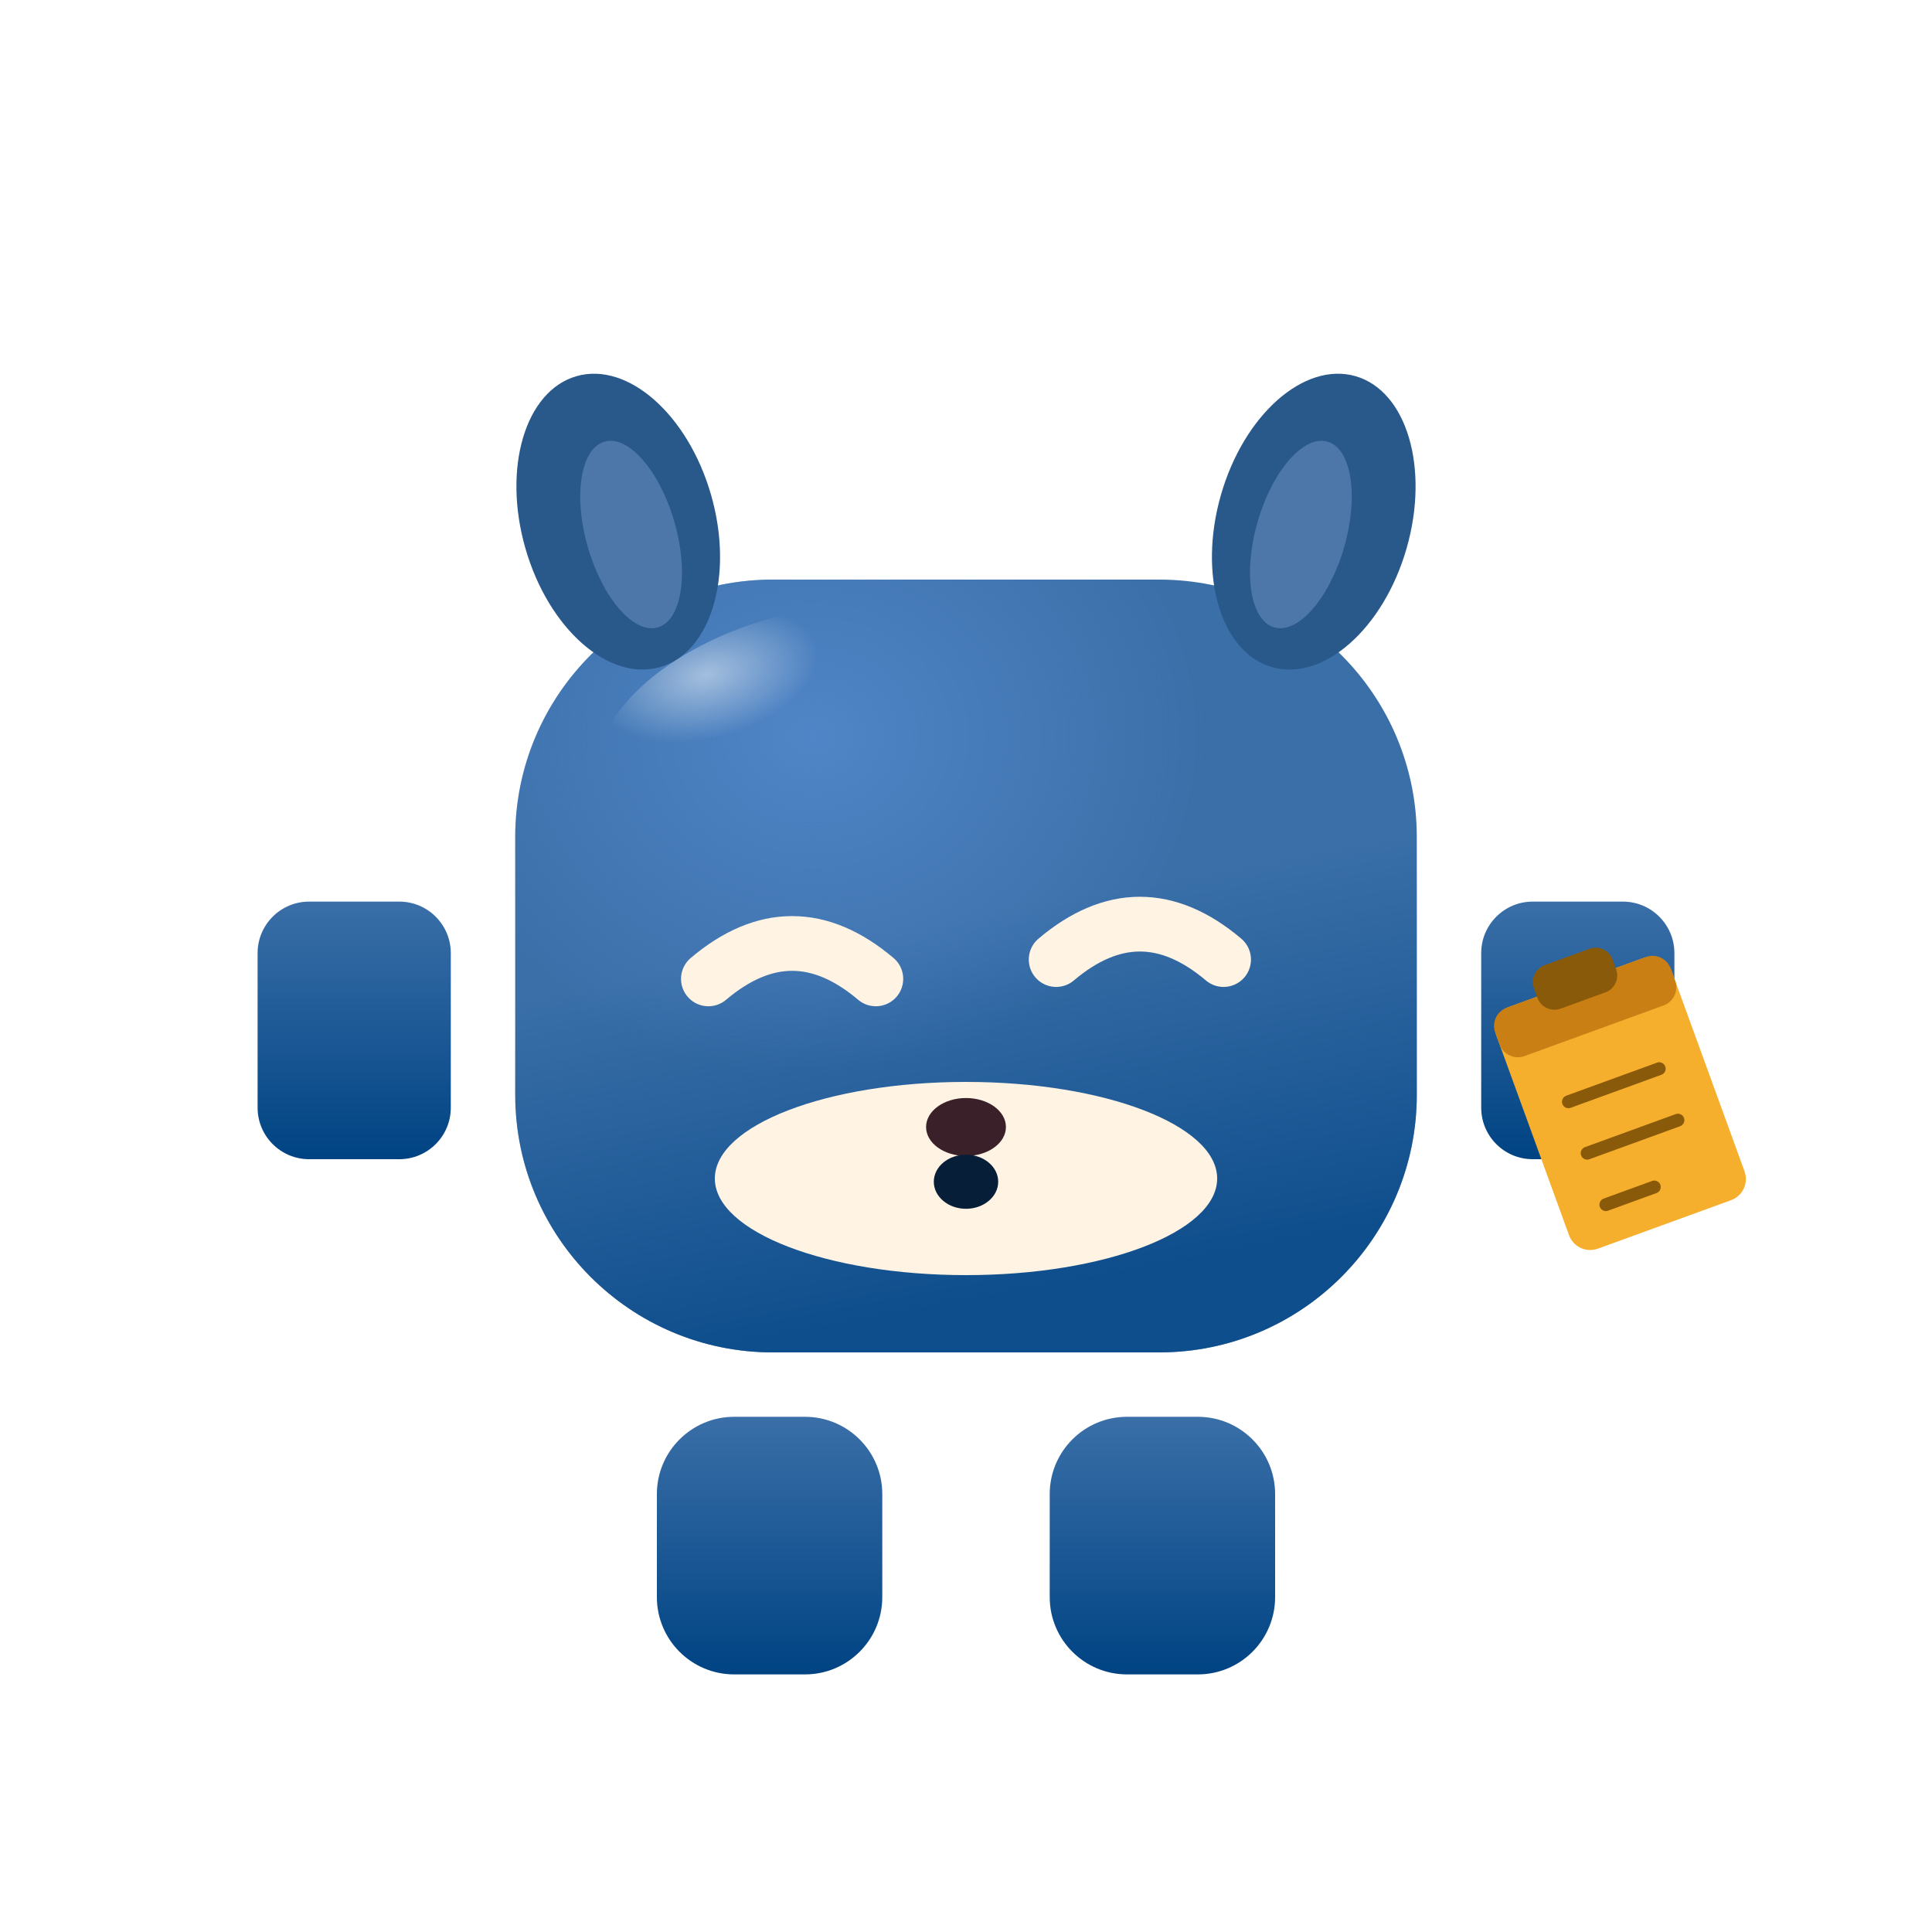
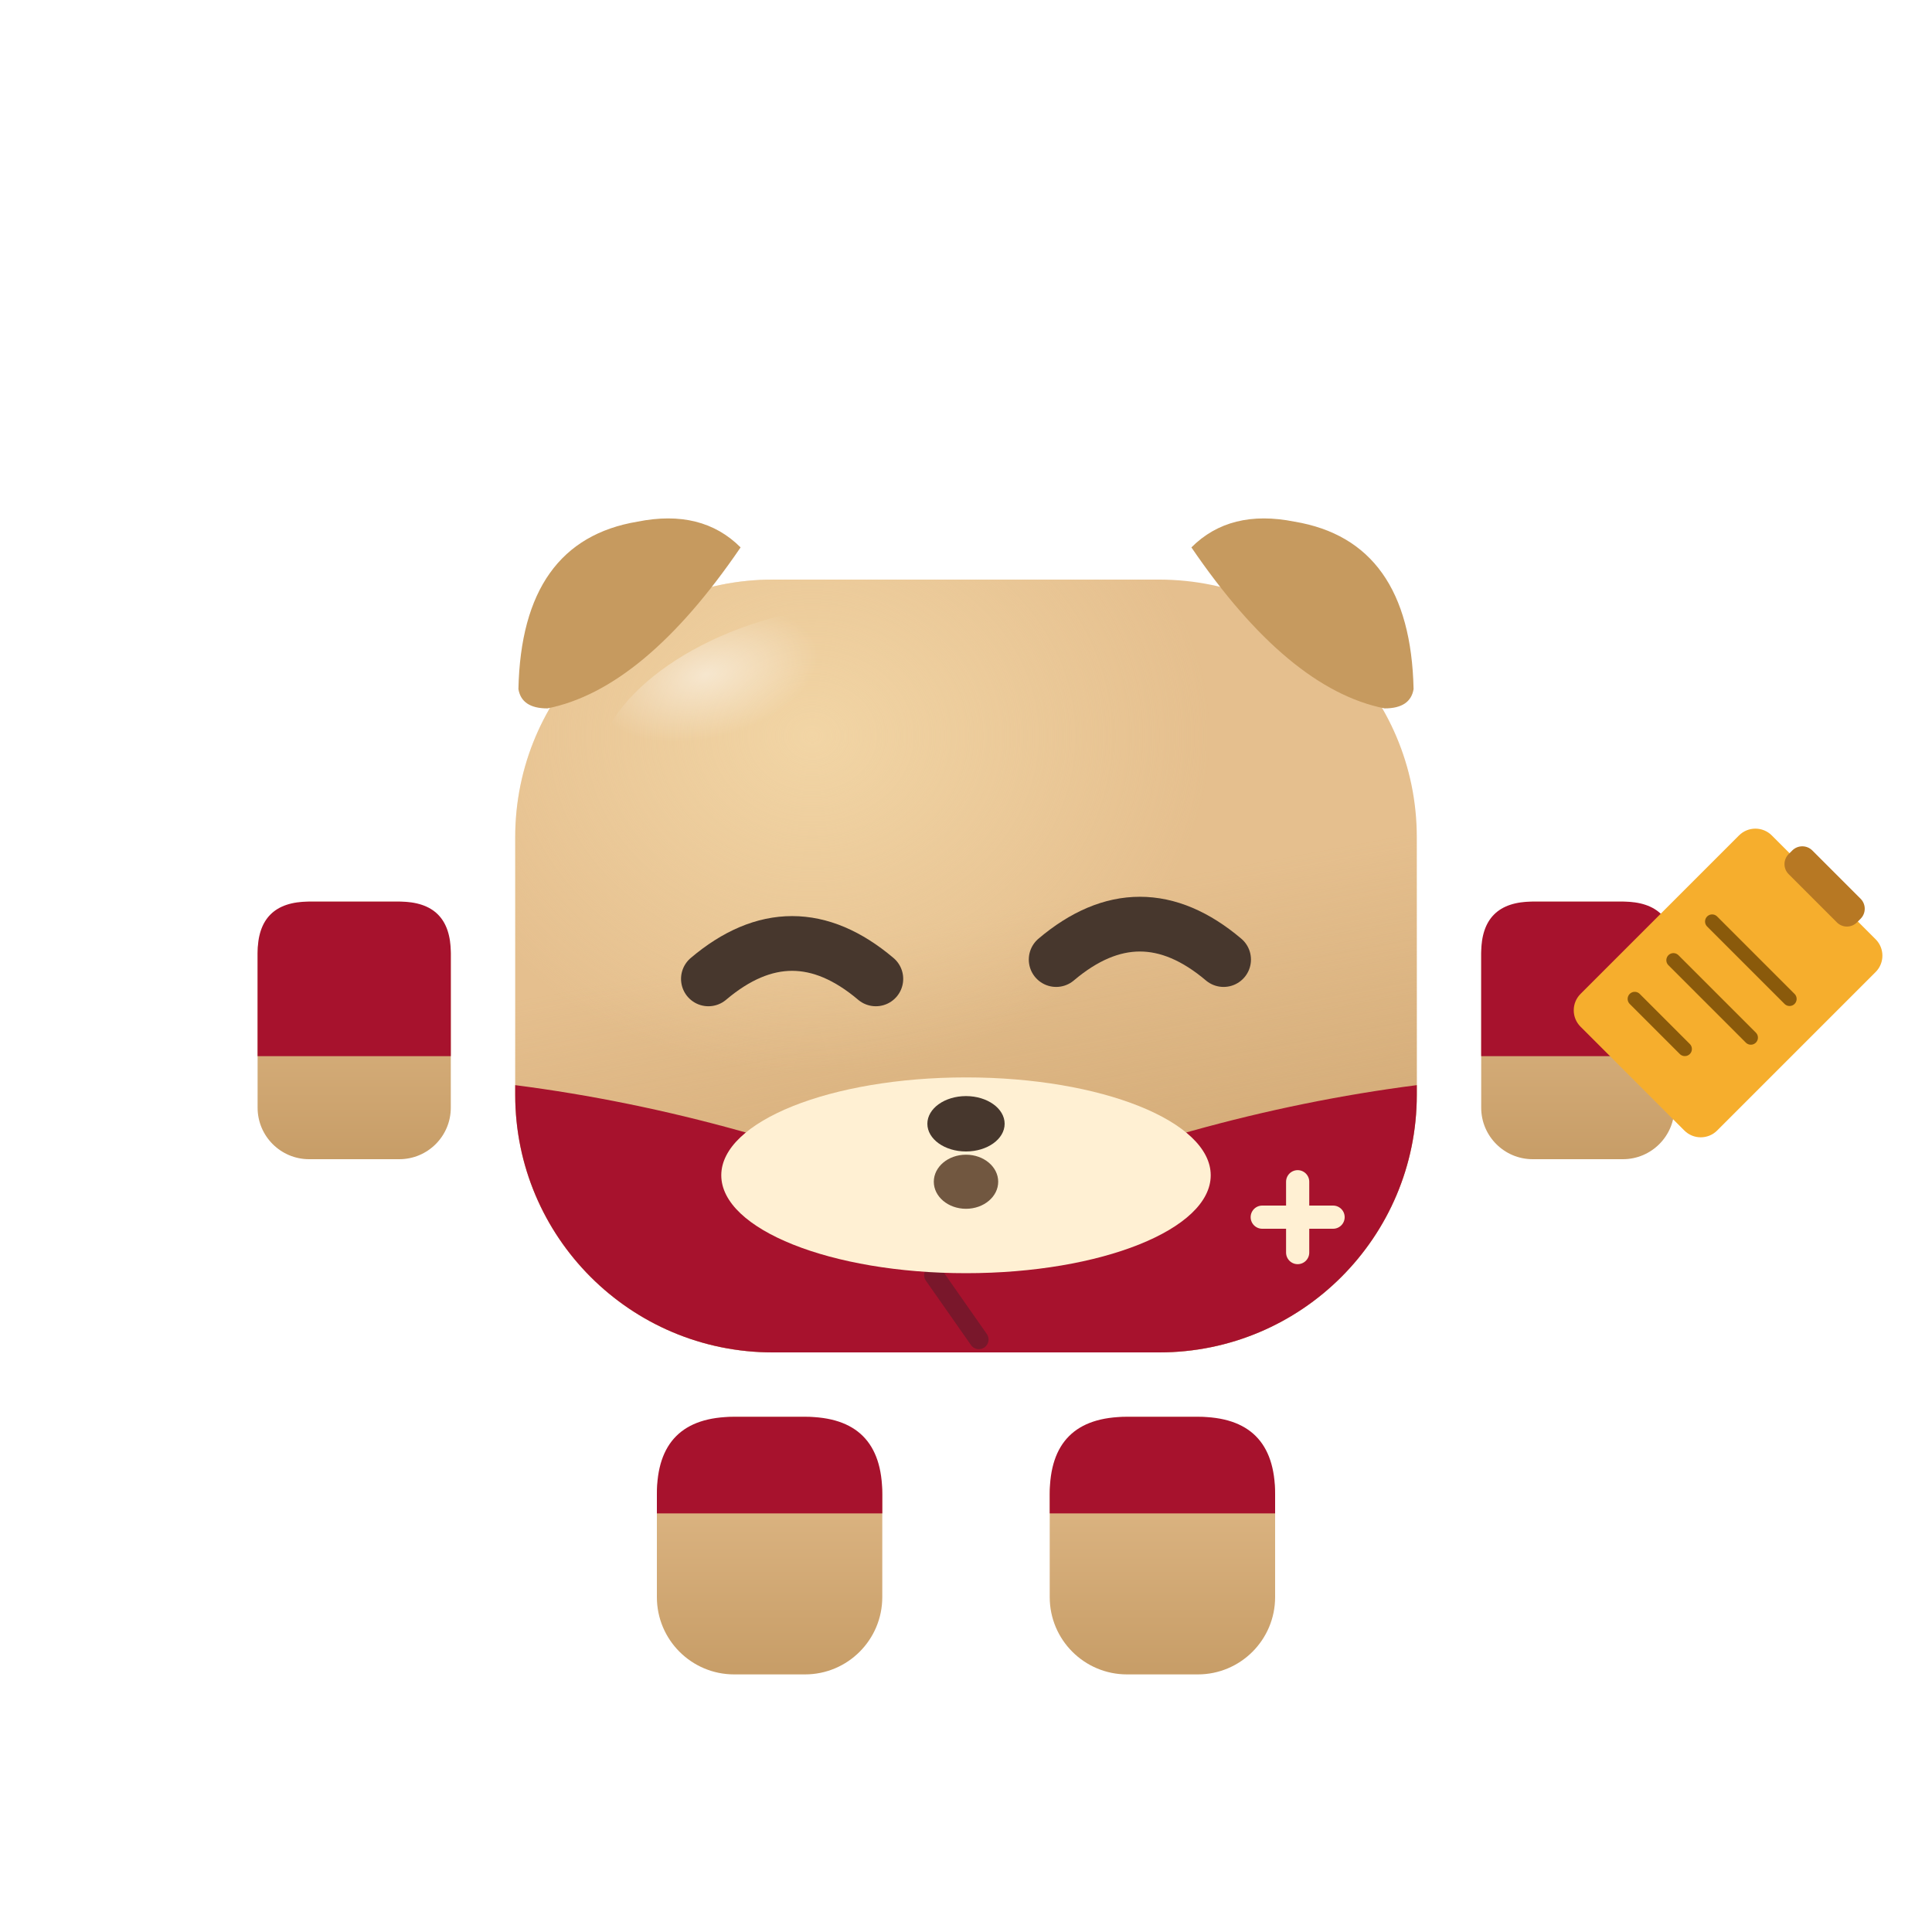
<svg xmlns="http://www.w3.org/2000/svg" viewBox="-3 -5 30 30">
  <defs>
    <radialGradient id="cvm-hi" cx="33%" cy="20%" r="80%">
-       <stop offset="0%" stop-color="#5489CC" stop-opacity="0.85" />
-       <stop offset="55%" stop-color="#5489CC" stop-opacity="0" />
+       <stop offset="0%" stop-color="#F4D9A9" stop-opacity="0.85" />
+       <stop offset="55%" stop-color="#F4D9A9" stop-opacity="0" />
    </radialGradient>
    <linearGradient id="cvm-lo" x1="0" y1="0" x2="0.22" y2="1">
-       <stop offset="52%" stop-color="#004383" stop-opacity="0" />
-       <stop offset="100%" stop-color="#004383" stop-opacity="0.75" />
+       <stop offset="52%" stop-color="#C79D67" stop-opacity="0" />
+       <stop offset="100%" stop-color="#C79D67" stop-opacity="0.75" />
    </linearGradient>
    <linearGradient id="cvm-limb" x1="0" y1="0" x2="0" y2="1">
-       <stop offset="0%" stop-color="#3A6FA8" />
-       <stop offset="100%" stop-color="#004383" />
+       <stop offset="0%" stop-color="#E5BF8E" />
+       <stop offset="100%" stop-color="#C79D67" />
    </linearGradient>
    <radialGradient id="cvm-spec" cx="30%" cy="16%" r="26%">
      <stop offset="0%" stop-color="#ffffff" stop-opacity="0.5" />
      <stop offset="100%" stop-color="#ffffff" stop-opacity="0" />
    </radialGradient>
  </defs>
  <g id="rig-root">
    <g id="rig-arm-left" data-pivot="2.5 9">
      <path d="M1.8 9 L3.2 9 A0.8 0.8 0 0 1 4 9.8 L4 12.2 A0.8 0.8 0 0 1 3.2 13 L1.8 13 A0.8 0.8 0 0 1 1 12.2 L1 9.8 A0.8 0.8 0 0 1 1.8 9 Z" fill="url(#cvm-limb)" />
+       <path id="scrub-sleeve-left" d="M1 11.4 V9.8 Q1 9 1.8 9 H3.2 Q4 9 4 9.8 V11.4 Z" fill="#A7122D" />
    </g>
    <g id="rig-arm-right" data-pivot="21.5 9">
      <path d="M20.8 9 L22.2 9 A0.8 0.8 0 0 1 23 9.8 L23 12.2 A0.8 0.8 0 0 1 22.2 13 L20.8 13 A0.8 0.8 0 0 1 20 12.2 L20 9.8 A0.8 0.8 0 0 1 20.8 9 Z" fill="url(#cvm-limb)" />
+       <path id="scrub-sleeve-right" d="M20 11.4 V9.8 Q20 9 20.8 9 H22.2 Q23 9 23 9.8 V11.4 Z" fill="#A7122D" />
      <g id="slot-item">
-         <g transform="rotate(-20 21.5 12.8)">
-           <rect x="20.9" y="10.4" width="2.9" height="4.0" rx="0.35" fill="#F6AE2D" />
-           <rect x="20.9" y="10.4" width="2.9" height="0.8" rx="0.3" fill="#C97F14" />
-           <rect x="21.7" y="9.98" width="1.3" height="0.72" rx="0.28" fill="#8A5A0B" />
-           <path d="M21.6 12.1 H23.1 M21.6 12.95 H23.1 M21.6 13.8 H22.4" stroke="#8A5A0B" stroke-width="0.2" stroke-linecap="round" />
+         <g id="clipboard-board" transform="rotate(45 21.5 10.9)">
+           <rect x="21.2" y="6.7" width="3" height="4.2" rx="0.36" fill="#F6AE2D" />
+           <rect x="21.95" y="6.42" width="1.5" height="0.52" rx="0.22" fill="#B77823" />
+           <path d="M21.85 8.3 H23.55 M21.85 9.15 H23.55 M21.85 10 H22.95" stroke="#8A5A0B" stroke-width="0.22" stroke-linecap="round" />
        </g>
      </g>
    </g>
    <g id="rig-leg-left" data-pivot="8.95 17">
      <rect x="7.2" y="17" width="3.5" height="4" rx="1.2" fill="url(#cvm-limb)" />
+       <path id="scrub-leg-left" d="M8.4 17 H9.5 Q10.7 17 10.7 18.2 V18.5 H7.2 V18.2 Q7.2 17 8.4 17 Z" fill="#A7122D" />
    </g>
    <g id="rig-leg-right" data-pivot="15.05 17">
      <rect x="13.3" y="17" width="3.5" height="4" rx="1.2" fill="url(#cvm-limb)" />
+       <path id="scrub-leg-right" d="M14.5 17 H15.6 Q16.8 17 16.8 18.2 V18.5 H13.3 V18.2 Q13.3 17 14.5 17 Z" fill="#A7122D" />
    </g>
    <g id="rig-body">
-       <path d="M9 4 L15 4 A4 4 0 0 1 19 8 L19 12 A4 4 0 0 1 15 16 L9 16 A4 4 0 0 1 5 12 L5 8 A4 4 0 0 1 9 4 Z" fill="#3A6FA8" />
+       <clipPath id="rounds-body-clip">
+         <path d="M9 4 L15 4 A4 4 0 0 1 19 8 L19 12 A4 4 0 0 1 15 16 L9 16 A4 4 0 0 1 5 12 L5 8 A4 4 0 0 1 9 4 Z" />
+       </clipPath>
+       <path d="M9 4 L15 4 A4 4 0 0 1 19 8 L19 12 A4 4 0 0 1 15 16 L9 16 A4 4 0 0 1 5 12 L5 8 A4 4 0 0 1 9 4 Z" fill="#E5BF8E" />
      <path d="M9 4 L15 4 A4 4 0 0 1 19 8 L19 12 A4 4 0 0 1 15 16 L9 16 A4 4 0 0 1 5 12 L5 8 A4 4 0 0 1 9 4 Z" fill="url(#cvm-lo)" />
      <path d="M9 4 L15 4 A4 4 0 0 1 19 8 L19 12 A4 4 0 0 1 15 16 L9 16 A4 4 0 0 1 5 12 L5 8 A4 4 0 0 1 9 4 Z" fill="url(#cvm-hi)" />
      <ellipse cx="9.6" cy="6.4" rx="3.4" ry="1.9" fill="url(#cvm-spec)" transform="rotate(-14 9.6 6.4)" />
+       <path id="scrub-hem" d="M5 11.85 Q8.5 12.3 12 13.8 Q15.5 12.3 19 11.85 L19 16 H5 Z" fill="#A7122D" clip-path="url(#rounds-body-clip)" />
+       <path id="scrub-seam" d="M11.5 14.8 L12.2 15.8" fill="none" stroke="#79172B" stroke-width="0.3" stroke-linecap="round" />
+       <path id="scrub-cross" d="M17.15 13.35 V14.45 M16.6 13.9 H17.7" fill="none" stroke="#FFF0D3" stroke-width="0.36" stroke-linecap="round" />
      <g id="rig-face-idle">
-         <ellipse cx="12" cy="13.3" rx="3.9" ry="1.5" fill="#FFF3E4" />
-         <ellipse cx="12" cy="12.5" rx="0.62" ry="0.45" fill="#3A2028" />
-         <path d="M8 10.2 Q9.3 9.1 10.6 10.2" fill="none" stroke="#FFF3E4" stroke-width="0.85" stroke-linecap="round" />
-         <path d="M13.4 9.9 Q14.7 8.8 16 9.9" fill="none" stroke="#FFF3E4" stroke-width="0.85" stroke-linecap="round" />
-         <ellipse cx="12" cy="13.35" rx="0.5" ry="0.42" fill="#061E37" />
+         <ellipse cx="12" cy="13.25" rx="3.8" ry="1.52" fill="#FFF0D3" />
+         <ellipse cx="12" cy="12.45" rx="0.6" ry="0.43" fill="#47372D" />
+         <path d="M8 10.2 Q9.3 9.1 10.6 10.2" fill="none" stroke="#47372D" stroke-width="0.85" stroke-linecap="round" />
+         <path d="M13.4 9.9 Q14.7 8.8 16 9.9" fill="none" stroke="#47372D" stroke-width="0.85" stroke-linecap="round" />
+         <ellipse cx="12" cy="13.35" rx="0.5" ry="0.42" fill="#715740" />
      </g>
      <g id="slot-eyewear" />
    </g>
    <g id="slot-hat">
-       <ellipse cx="6.6" cy="3.1" rx="1.5" ry="2.35" fill="#29588A" transform="rotate(-16 6.6 3.1)" />
-       <ellipse cx="6.8" cy="3.3" rx="0.7" ry="1.5" fill="#658CBD" opacity="0.6" transform="rotate(-16 6.8 3.3)" />
-       <ellipse cx="17.4" cy="3.1" rx="1.5" ry="2.35" fill="#29588A" transform="rotate(16 17.4 3.1)" />
-       <ellipse cx="17.2" cy="3.3" rx="0.7" ry="1.5" fill="#658CBD" opacity="0.6" transform="rotate(16 17.2 3.3)" />
+       <path id="ear-left" d="M8.5 3.5 Q7.9 2.9 6.9 3.1 Q5.1 3.4 5.05 5.7 Q5.1 6 5.5 6 Q7 5.7 8.5 3.5 Z" fill="#C69A5F" />
+       <path id="ear-right" d="M15.5 3.5 Q16.1 2.9 17.1 3.1 Q18.9 3.4 18.95 5.7 Q18.9 6 18.5 6 Q17 5.7 15.5 3.5 Z" fill="#C69A5F" />
    </g>
  </g>
</svg>
